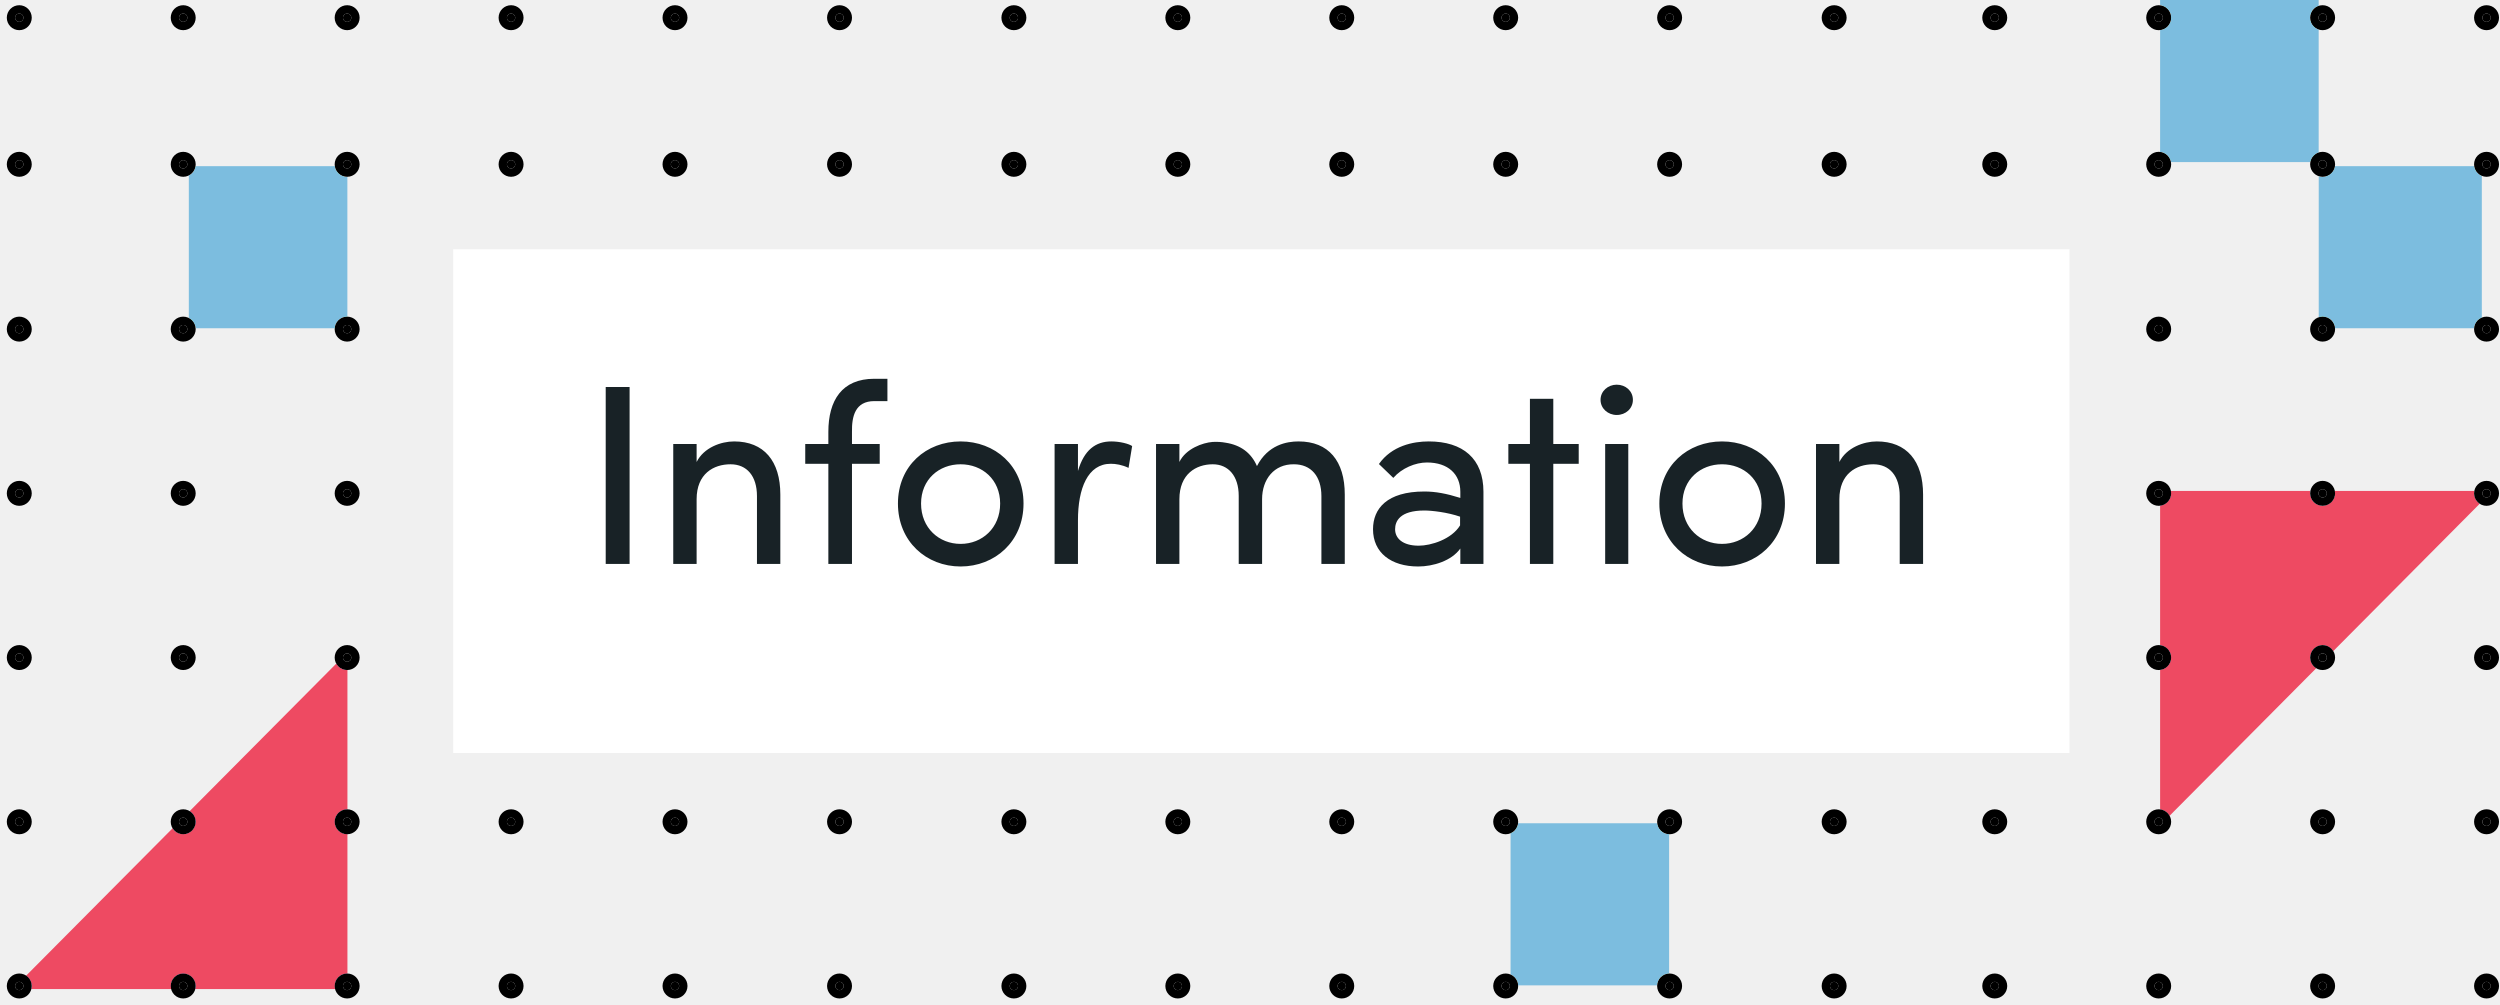
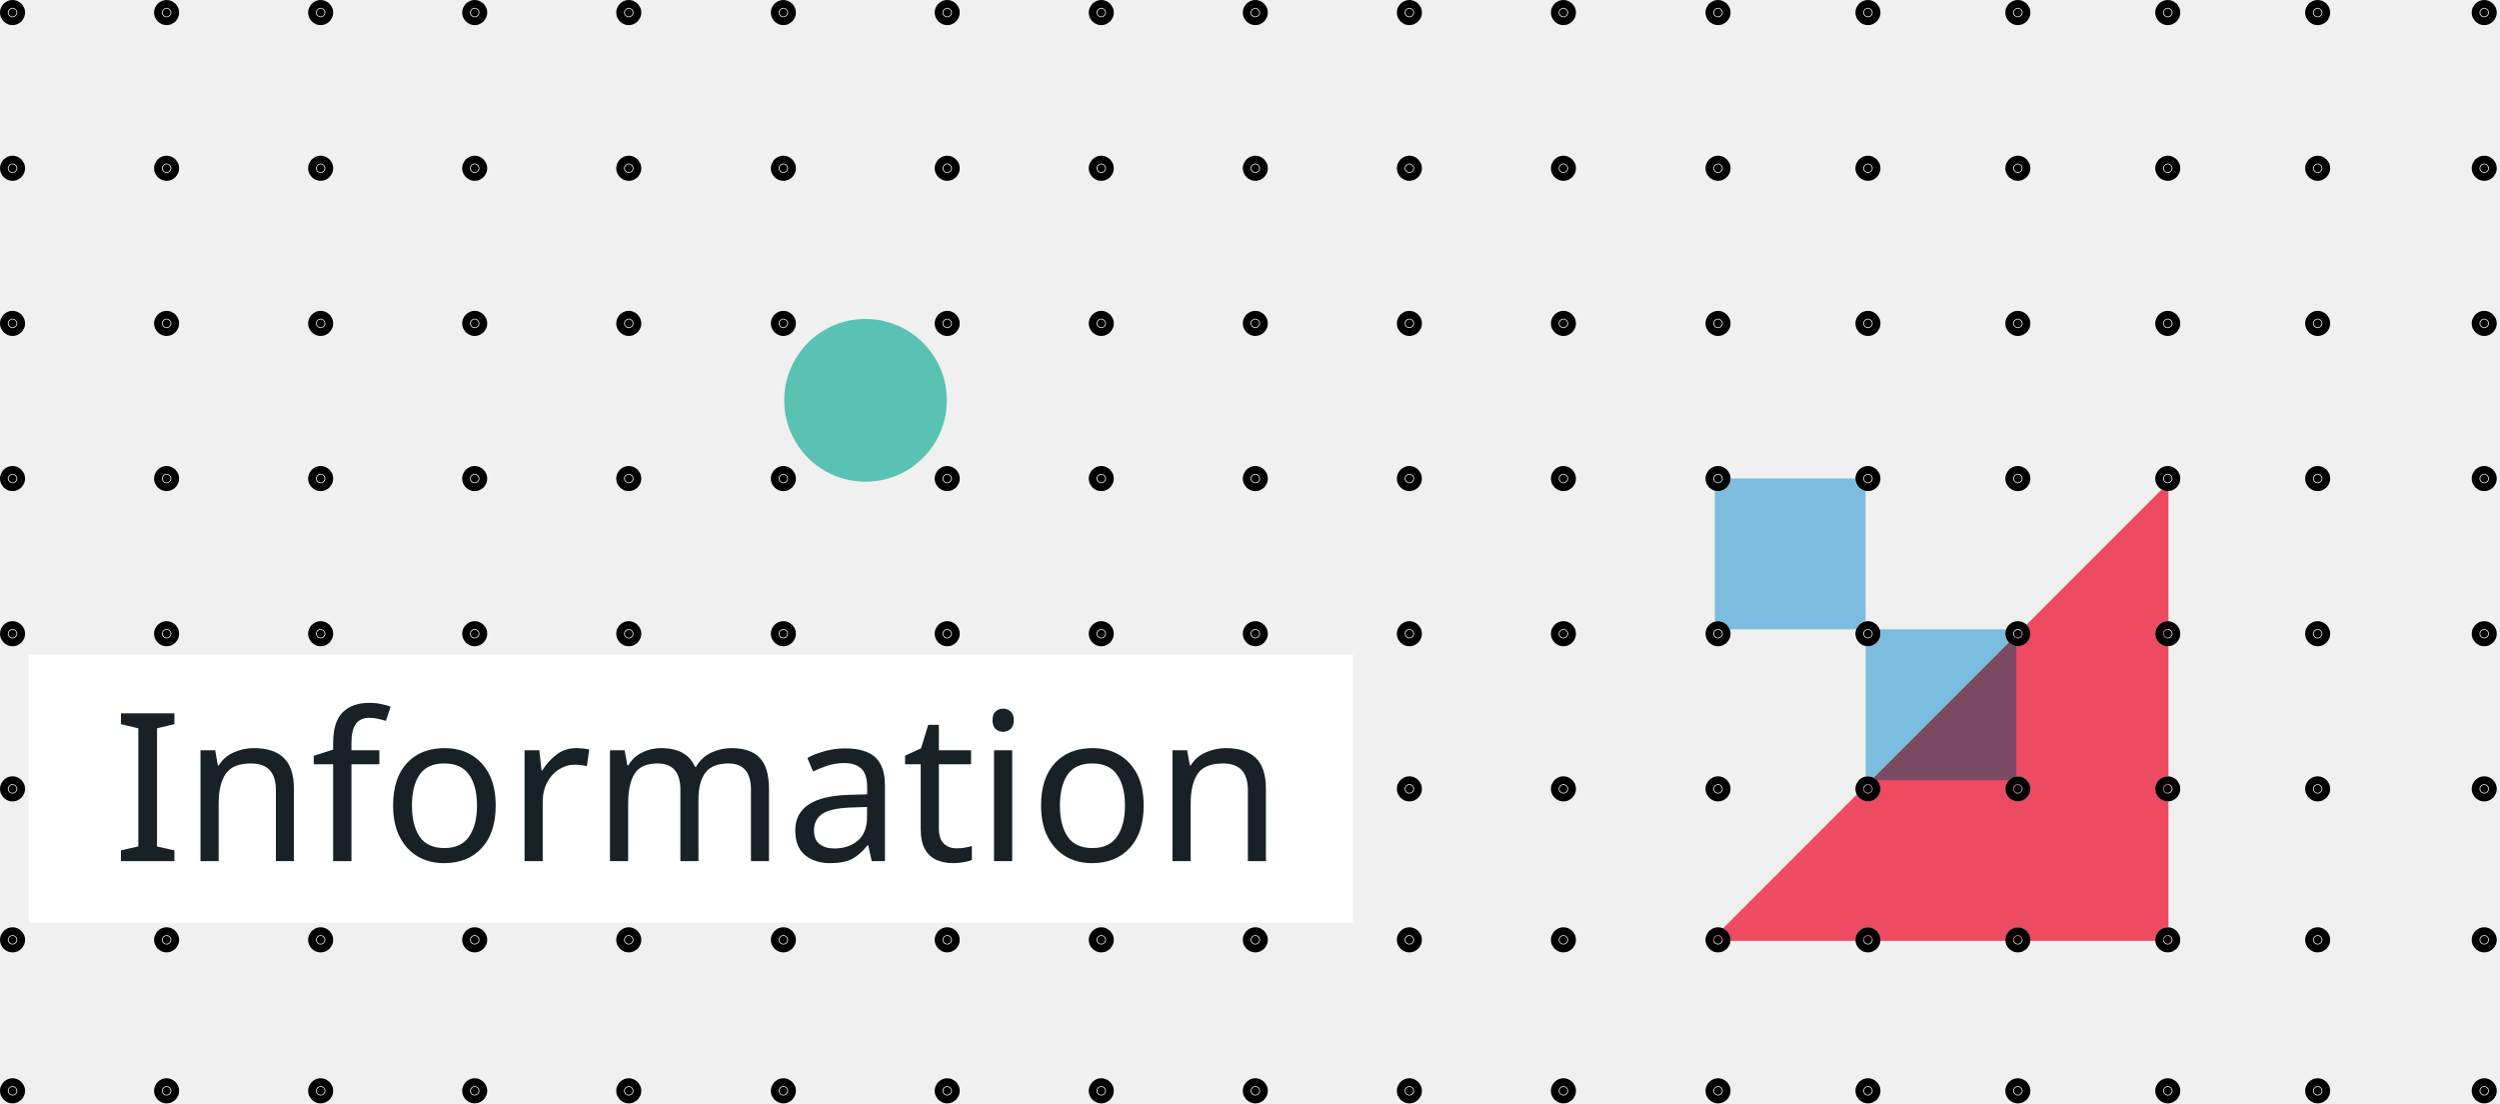
- <svg xmlns="http://www.w3.org/2000/svg" width="331px" height="133px" viewBox="0 0 331 133" version="1.1">
+ <svg xmlns="http://www.w3.org/2000/svg" width="290px" height="128px" viewBox="0 0 290 128" version="1.1">
  <defs />
  <g id="Page-1" stroke="none" stroke-width="1" fill="none" fill-rule="evenodd">
-     <g id="Work-Index/Work-Index-Masonry/Information-Copy-3" transform="translate(-536, -795)">
-       <g id="information-mobile" transform="translate(537, 795)">
-         <g id="Background-(Grid)" transform="translate(1, 1)" stroke-width="2.2" stroke="#000000" fill="#000000">
-           <g id="Block">
-             <ellipse id="Oval" cx="109.154" cy="1.343" rx="0.552" ry="0.553" />
-             <ellipse id="Oval" cx="87.371" cy="1.343" rx="0.552" ry="0.553" />
-             <ellipse id="Oval" cx="65.666" cy="1.343" rx="0.552" ry="0.553" />
-             <ellipse id="Oval" cx="43.962" cy="1.343" rx="0.552" ry="0.553" />
-             <ellipse id="Oval" cx="22.257" cy="1.343" rx="0.552" ry="0.553" />
-             <ellipse id="Oval" cx="0.552" cy="1.343" rx="0.552" ry="0.553" />
-             <ellipse id="Oval" cx="240.841" cy="1.343" rx="0.552" ry="0.553" />
-             <ellipse id="Oval" cx="219.057" cy="1.343" rx="0.552" ry="0.553" />
-             <ellipse id="Oval" cx="197.353" cy="1.343" rx="0.552" ry="0.553" />
-             <ellipse id="Oval" cx="175.648" cy="1.343" rx="0.552" ry="0.553" />
-             <ellipse id="Oval" cx="153.944" cy="1.343" rx="0.552" ry="0.553" />
-             <ellipse id="Oval" cx="132.239" cy="1.343" rx="0.552" ry="0.553" />
-           </g>
-           <g id="Block" transform="translate(0, 20.20172)">
-             <ellipse id="Oval" cx="109.154" cy="109.343" rx="0.552" ry="0.553" />
-             <ellipse id="Oval" cx="109.154" cy="87.601" rx="0.552" ry="0.553" />
-             <ellipse id="Oval" cx="109.154" cy="65.859" rx="0.552" ry="0.553" />
-             <ellipse id="Oval" cx="109.154" cy="44.117" rx="0.552" ry="0.553" />
-             <ellipse id="Oval" cx="109.154" cy="22.375" rx="0.552" ry="0.553" />
-             <ellipse id="Oval" cx="109.154" cy="0.553" rx="0.552" ry="0.553" />
-             <ellipse id="Oval" cx="87.371" cy="109.343" rx="0.552" ry="0.553" />
-             <ellipse id="Oval" cx="87.371" cy="87.601" rx="0.552" ry="0.553" />
-             <ellipse id="Oval" cx="87.371" cy="65.859" rx="0.552" ry="0.553" />
-             <ellipse id="Oval" cx="87.371" cy="44.117" rx="0.552" ry="0.553" />
-             <ellipse id="Oval" cx="87.371" cy="22.375" rx="0.552" ry="0.553" />
-             <ellipse id="Oval" cx="87.371" cy="0.553" rx="0.552" ry="0.553" />
-             <ellipse id="Oval" cx="65.666" cy="109.343" rx="0.552" ry="0.553" />
-             <ellipse id="Oval" cx="65.666" cy="87.601" rx="0.552" ry="0.553" />
-             <ellipse id="Oval" cx="65.666" cy="65.859" rx="0.552" ry="0.553" />
-             <ellipse id="Oval" cx="65.666" cy="44.117" rx="0.552" ry="0.553" />
-             <ellipse id="Oval" cx="65.666" cy="22.375" rx="0.552" ry="0.553" />
-             <ellipse id="Oval" cx="65.666" cy="0.553" rx="0.552" ry="0.553" />
-             <ellipse id="Oval" cx="43.962" cy="109.343" rx="0.552" ry="0.553" />
-             <ellipse id="Oval" cx="43.962" cy="87.601" rx="0.552" ry="0.553" />
-             <ellipse id="Oval" cx="43.962" cy="65.859" rx="0.552" ry="0.553" />
-             <ellipse id="Oval" cx="43.962" cy="44.117" rx="0.552" ry="0.553" />
-             <ellipse id="Oval" cx="43.962" cy="22.375" rx="0.552" ry="0.553" />
-             <ellipse id="Oval" cx="43.962" cy="0.553" rx="0.552" ry="0.553" />
-             <ellipse id="Oval" cx="22.257" cy="109.343" rx="0.552" ry="0.553" />
-             <ellipse id="Oval" cx="22.257" cy="87.601" rx="0.552" ry="0.553" />
-             <ellipse id="Oval" cx="22.257" cy="65.859" rx="0.552" ry="0.553" />
-             <ellipse id="Oval" cx="22.257" cy="44.117" rx="0.552" ry="0.553" />
-             <ellipse id="Oval" cx="22.257" cy="22.375" rx="0.552" ry="0.553" />
-             <ellipse id="Oval" cx="22.257" cy="0.553" rx="0.552" ry="0.553" />
-             <ellipse id="Oval" cx="0.552" cy="109.343" rx="0.552" ry="0.553" />
-             <ellipse id="Oval" cx="0.552" cy="87.601" rx="0.552" ry="0.553" />
-             <ellipse id="Oval" cx="0.552" cy="65.859" rx="0.552" ry="0.553" />
-             <ellipse id="Oval" cx="0.552" cy="44.117" rx="0.552" ry="0.553" />
-             <ellipse id="Oval" cx="0.552" cy="22.375" rx="0.552" ry="0.553" />
-             <ellipse id="Oval" cx="0.552" cy="0.553" rx="0.552" ry="0.553" />
-             <ellipse id="Oval" cx="240.841" cy="109.343" rx="0.552" ry="0.553" />
-             <ellipse id="Oval" cx="240.841" cy="87.601" rx="0.552" ry="0.553" />
-             <ellipse id="Oval" cx="240.841" cy="65.859" rx="0.552" ry="0.553" />
-             <ellipse id="Oval" cx="240.841" cy="44.117" rx="0.552" ry="0.553" />
-             <ellipse id="Oval" cx="240.841" cy="22.375" rx="0.552" ry="0.553" />
-             <ellipse id="Oval" cx="240.841" cy="0.553" rx="0.552" ry="0.553" />
-             <ellipse id="Oval" cx="219.057" cy="109.343" rx="0.552" ry="0.553" />
-             <ellipse id="Oval" cx="219.057" cy="87.601" rx="0.552" ry="0.553" />
-             <ellipse id="Oval" cx="219.057" cy="65.859" rx="0.552" ry="0.553" />
-             <ellipse id="Oval" cx="219.057" cy="44.117" rx="0.552" ry="0.553" />
-             <ellipse id="Oval" cx="219.057" cy="22.375" rx="0.552" ry="0.553" />
-             <ellipse id="Oval" cx="219.057" cy="0.553" rx="0.552" ry="0.553" />
-             <ellipse id="Oval" cx="197.353" cy="109.343" rx="0.552" ry="0.553" />
-             <ellipse id="Oval" cx="197.353" cy="87.601" rx="0.552" ry="0.553" />
-             <ellipse id="Oval" cx="197.353" cy="65.859" rx="0.552" ry="0.553" />
-             <ellipse id="Oval" cx="197.353" cy="44.117" rx="0.552" ry="0.553" />
-             <ellipse id="Oval" cx="197.353" cy="22.375" rx="0.552" ry="0.553" />
-             <ellipse id="Oval" cx="197.353" cy="0.553" rx="0.552" ry="0.553" />
-             <ellipse id="Oval" cx="175.648" cy="109.343" rx="0.552" ry="0.553" />
-             <ellipse id="Oval" cx="175.648" cy="87.601" rx="0.552" ry="0.553" />
-             <ellipse id="Oval" cx="175.648" cy="65.859" rx="0.552" ry="0.553" />
-             <ellipse id="Oval" cx="175.648" cy="44.117" rx="0.552" ry="0.553" />
-             <ellipse id="Oval" cx="175.648" cy="22.375" rx="0.552" ry="0.553" />
-             <ellipse id="Oval" cx="175.648" cy="0.553" rx="0.552" ry="0.553" />
-             <ellipse id="Oval" cx="153.944" cy="109.343" rx="0.552" ry="0.553" />
-             <ellipse id="Oval" cx="153.944" cy="87.601" rx="0.552" ry="0.553" />
-             <ellipse id="Oval" cx="153.944" cy="65.859" rx="0.552" ry="0.553" />
-             <ellipse id="Oval" cx="153.944" cy="44.117" rx="0.552" ry="0.553" />
-             <ellipse id="Oval" cx="153.944" cy="22.375" rx="0.552" ry="0.553" />
-             <ellipse id="Oval" cx="153.944" cy="0.553" rx="0.552" ry="0.553" />
-             <ellipse id="Oval" cx="132.239" cy="109.343" rx="0.552" ry="0.553" />
-             <ellipse id="Oval" cx="132.239" cy="87.601" rx="0.552" ry="0.553" />
-             <ellipse id="Oval" cx="132.239" cy="65.859" rx="0.552" ry="0.553" />
-             <ellipse id="Oval" cx="132.239" cy="44.117" rx="0.552" ry="0.553" />
-             <ellipse id="Oval" cx="132.239" cy="22.375" rx="0.552" ry="0.553" />
-             <ellipse id="Oval" cx="132.239" cy="0.553" rx="0.552" ry="0.553" />
-           </g>
-           <g id="Block" transform="translate(261.5526, 0)">
-             <ellipse id="Oval" cx="65.666" cy="1.343" rx="0.552" ry="0.553" />
-             <ellipse id="Oval" cx="43.962" cy="1.343" rx="0.552" ry="0.553" />
-             <ellipse id="Oval" cx="22.257" cy="1.343" rx="0.552" ry="0.553" />
-             <ellipse id="Oval" cx="0.552" cy="1.343" rx="0.552" ry="0.553" />
-           </g>
-           <g id="Block" transform="translate(261.5526, 20.20172)">
-             <ellipse id="Oval" cx="65.666" cy="109.343" rx="0.552" ry="0.553" />
-             <ellipse id="Oval" cx="65.666" cy="87.601" rx="0.552" ry="0.553" />
-             <ellipse id="Oval" cx="65.666" cy="65.859" rx="0.552" ry="0.553" />
-             <ellipse id="Oval" cx="65.666" cy="44.117" rx="0.552" ry="0.553" />
-             <ellipse id="Oval" cx="65.666" cy="22.375" rx="0.552" ry="0.553" />
-             <ellipse id="Oval" cx="65.666" cy="0.553" rx="0.552" ry="0.553" />
-             <ellipse id="Oval" cx="43.962" cy="109.343" rx="0.552" ry="0.553" />
-             <ellipse id="Oval" cx="43.962" cy="87.601" rx="0.552" ry="0.553" />
-             <ellipse id="Oval" cx="43.962" cy="65.859" rx="0.552" ry="0.553" />
-             <ellipse id="Oval" cx="43.962" cy="44.117" rx="0.552" ry="0.553" />
-             <ellipse id="Oval" cx="43.962" cy="22.375" rx="0.552" ry="0.553" />
-             <ellipse id="Oval" cx="43.962" cy="0.553" rx="0.552" ry="0.553" />
-             <ellipse id="Oval" cx="22.257" cy="109.343" rx="0.552" ry="0.553" />
-             <ellipse id="Oval" cx="22.257" cy="87.601" rx="0.552" ry="0.553" />
-             <ellipse id="Oval" cx="22.257" cy="65.859" rx="0.552" ry="0.553" />
-             <ellipse id="Oval" cx="22.257" cy="44.117" rx="0.552" ry="0.553" />
-             <ellipse id="Oval" cx="22.257" cy="22.375" rx="0.552" ry="0.553" />
-             <ellipse id="Oval" cx="22.257" cy="0.553" rx="0.552" ry="0.553" />
-             <ellipse id="Oval" cx="0.552" cy="109.343" rx="0.552" ry="0.553" />
-             <ellipse id="Oval" cx="0.552" cy="87.601" rx="0.552" ry="0.553" />
-             <ellipse id="Oval" cx="0.552" cy="65.859" rx="0.552" ry="0.553" />
-             <ellipse id="Oval" cx="0.552" cy="44.117" rx="0.552" ry="0.553" />
-             <ellipse id="Oval" cx="0.552" cy="22.375" rx="0.552" ry="0.553" />
-             <ellipse id="Oval" cx="0.552" cy="0.553" rx="0.552" ry="0.553" />
-           </g>
+     <g id="information-mobile">
+       <g id="Communication-Banner-Copy-2" transform="translate(1, 1)">
+         <g id="Block" stroke="#000000" stroke-width="2" fill="#000000">
+           <ellipse id="Oval" cx="89.907" cy="90.508" rx="0.455" ry="0.458" />
+           <ellipse id="Oval" cx="89.907" cy="72.511" rx="0.455" ry="0.458" />
+           <ellipse id="Oval" cx="89.907" cy="54.514" rx="0.455" ry="0.458" />
+           <ellipse id="Oval" cx="89.907" cy="36.517" rx="0.455" ry="0.458" />
+           <ellipse id="Oval" cx="89.907" cy="18.52" rx="0.455" ry="0.458" />
+           <ellipse id="Oval" cx="89.907" cy="0.458" rx="0.455" ry="0.458" />
+           <ellipse id="Oval" cx="71.965" cy="90.508" rx="0.455" ry="0.458" />
+           <ellipse id="Oval" cx="71.965" cy="72.511" rx="0.455" ry="0.458" />
+           <ellipse id="Oval" cx="71.965" cy="54.514" rx="0.455" ry="0.458" />
+           <ellipse id="Oval" cx="71.965" cy="36.517" rx="0.455" ry="0.458" />
+           <ellipse id="Oval" cx="71.965" cy="18.52" rx="0.455" ry="0.458" />
+           <ellipse id="Oval" cx="71.965" cy="0.458" rx="0.455" ry="0.458" />
+           <ellipse id="Oval" cx="54.087" cy="90.508" rx="0.455" ry="0.458" />
+           <ellipse id="Oval" cx="54.087" cy="72.511" rx="0.455" ry="0.458" />
+           <ellipse id="Oval" cx="54.087" cy="54.514" rx="0.455" ry="0.458" />
+           <ellipse id="Oval" cx="54.087" cy="36.517" rx="0.455" ry="0.458" />
+           <ellipse id="Oval" cx="54.087" cy="18.52" rx="0.455" ry="0.458" />
+           <ellipse id="Oval" cx="54.087" cy="0.458" rx="0.455" ry="0.458" />
+           <ellipse id="Oval" cx="36.21" cy="90.508" rx="0.455" ry="0.458" />
+           <ellipse id="Oval" cx="36.21" cy="72.511" rx="0.455" ry="0.458" />
+           <ellipse id="Oval" cx="36.21" cy="54.514" rx="0.455" ry="0.458" />
+           <ellipse id="Oval" cx="36.21" cy="36.517" rx="0.455" ry="0.458" />
+           <ellipse id="Oval" cx="36.21" cy="18.52" rx="0.455" ry="0.458" />
+           <ellipse id="Oval" cx="36.21" cy="0.458" rx="0.455" ry="0.458" />
+           <ellipse id="Oval" cx="18.332" cy="90.508" rx="0.455" ry="0.458" />
+           <ellipse id="Oval" cx="18.332" cy="72.511" rx="0.455" ry="0.458" />
+           <ellipse id="Oval" cx="18.332" cy="54.514" rx="0.455" ry="0.458" />
+           <ellipse id="Oval" cx="18.332" cy="36.517" rx="0.455" ry="0.458" />
+           <ellipse id="Oval" cx="18.332" cy="18.52" rx="0.455" ry="0.458" />
+           <ellipse id="Oval" cx="18.332" cy="0.458" rx="0.455" ry="0.458" />
+           <ellipse id="Oval" cx="0.455" cy="90.508" rx="0.455" ry="0.458" />
+           <ellipse id="Oval" cx="0.455" cy="72.511" rx="0.455" ry="0.458" />
+           <ellipse id="Oval" cx="0.455" cy="54.514" rx="0.455" ry="0.458" />
+           <ellipse id="Oval" cx="0.455" cy="36.517" rx="0.455" ry="0.458" />
+           <ellipse id="Oval" cx="0.455" cy="18.52" rx="0.455" ry="0.458" />
+           <ellipse id="Oval" cx="0.455" cy="0.458" rx="0.455" ry="0.458" />
+           <ellipse id="Oval" cx="198.373" cy="90.508" rx="0.455" ry="0.458" />
+           <ellipse id="Oval" cx="198.373" cy="72.511" rx="0.455" ry="0.458" />
+           <ellipse id="Oval" cx="198.373" cy="54.514" rx="0.455" ry="0.458" />
+           <ellipse id="Oval" cx="198.373" cy="36.517" rx="0.455" ry="0.458" />
+           <ellipse id="Oval" cx="198.373" cy="18.52" rx="0.455" ry="0.458" />
+           <ellipse id="Oval" cx="198.373" cy="0.458" rx="0.455" ry="0.458" />
+           <ellipse id="Oval" cx="215.769" cy="90.508" rx="0.455" ry="0.458" />
+           <ellipse id="Oval" cx="215.769" cy="72.511" rx="0.455" ry="0.458" />
+           <ellipse id="Oval" cx="215.769" cy="54.514" rx="0.455" ry="0.458" />
+           <ellipse id="Oval" cx="215.769" cy="36.517" rx="0.455" ry="0.458" />
+           <ellipse id="Oval" cx="215.769" cy="18.52" rx="0.455" ry="0.458" />
+           <ellipse id="Oval" cx="215.769" cy="0.458" rx="0.455" ry="0.458" />
+           <ellipse id="Oval" cx="233.165" cy="90.508" rx="0.455" ry="0.458" />
+           <ellipse id="Oval" cx="233.165" cy="72.511" rx="0.455" ry="0.458" />
+           <ellipse id="Oval" cx="233.165" cy="54.514" rx="0.455" ry="0.458" />
+           <ellipse id="Oval" cx="233.165" cy="36.517" rx="0.455" ry="0.458" />
+           <ellipse id="Oval" cx="233.165" cy="18.52" rx="0.455" ry="0.458" />
+           <ellipse id="Oval" cx="233.165" cy="0.458" rx="0.455" ry="0.458" />
+           <ellipse id="Oval" cx="250.561" cy="90.508" rx="0.455" ry="0.458" />
+           <ellipse id="Oval" cx="250.561" cy="72.511" rx="0.455" ry="0.458" />
+           <ellipse id="Oval" cx="250.561" cy="54.514" rx="0.455" ry="0.458" />
+           <ellipse id="Oval" cx="250.561" cy="36.517" rx="0.455" ry="0.458" />
+           <ellipse id="Oval" cx="250.561" cy="18.52" rx="0.455" ry="0.458" />
+           <ellipse id="Oval" cx="250.561" cy="0.458" rx="0.455" ry="0.458" />
+           <ellipse id="Oval" cx="267.957" cy="90.508" rx="0.455" ry="0.458" />
+           <ellipse id="Oval" cx="267.957" cy="72.511" rx="0.455" ry="0.458" />
+           <ellipse id="Oval" cx="267.957" cy="54.514" rx="0.455" ry="0.458" />
+           <ellipse id="Oval" cx="267.957" cy="36.517" rx="0.455" ry="0.458" />
+           <ellipse id="Oval" cx="267.957" cy="18.52" rx="0.455" ry="0.458" />
+           <ellipse id="Oval" cx="267.957" cy="0.458" rx="0.455" ry="0.458" />
+           <ellipse id="Oval" cx="287.286" cy="90.508" rx="0.455" ry="0.458" />
+           <ellipse id="Oval" cx="287.286" cy="72.511" rx="0.455" ry="0.458" />
+           <ellipse id="Oval" cx="287.286" cy="54.514" rx="0.455" ry="0.458" />
+           <ellipse id="Oval" cx="287.286" cy="36.517" rx="0.455" ry="0.458" />
+           <ellipse id="Oval" cx="287.286" cy="18.52" rx="0.455" ry="0.458" />
+           <ellipse id="Oval" cx="287.286" cy="0.458" rx="0.455" ry="0.458" />
+           <ellipse id="Oval" cx="180.431" cy="90.508" rx="0.455" ry="0.458" />
+           <ellipse id="Oval" cx="180.431" cy="72.511" rx="0.455" ry="0.458" />
+           <ellipse id="Oval" cx="180.431" cy="54.514" rx="0.455" ry="0.458" />
+           <ellipse id="Oval" cx="180.431" cy="36.517" rx="0.455" ry="0.458" />
+           <ellipse id="Oval" cx="180.431" cy="18.52" rx="0.455" ry="0.458" />
+           <ellipse id="Oval" cx="180.431" cy="0.458" rx="0.455" ry="0.458" />
+           <ellipse id="Oval" cx="162.554" cy="90.508" rx="0.455" ry="0.458" />
+           <ellipse id="Oval" cx="162.554" cy="72.511" rx="0.455" ry="0.458" />
+           <ellipse id="Oval" cx="162.554" cy="54.514" rx="0.455" ry="0.458" />
+           <ellipse id="Oval" cx="162.554" cy="36.517" rx="0.455" ry="0.458" />
+           <ellipse id="Oval" cx="162.554" cy="18.52" rx="0.455" ry="0.458" />
+           <ellipse id="Oval" cx="162.554" cy="0.458" rx="0.455" ry="0.458" />
+           <ellipse id="Oval" cx="144.676" cy="90.508" rx="0.455" ry="0.458" />
+           <ellipse id="Oval" cx="144.676" cy="72.511" rx="0.455" ry="0.458" />
+           <ellipse id="Oval" cx="144.676" cy="54.514" rx="0.455" ry="0.458" />
+           <ellipse id="Oval" cx="144.676" cy="36.517" rx="0.455" ry="0.458" />
+           <ellipse id="Oval" cx="144.676" cy="18.52" rx="0.455" ry="0.458" />
+           <ellipse id="Oval" cx="144.676" cy="0.458" rx="0.455" ry="0.458" />
+           <ellipse id="Oval" cx="126.799" cy="90.508" rx="0.455" ry="0.458" />
+           <ellipse id="Oval" cx="126.799" cy="72.511" rx="0.455" ry="0.458" />
+           <ellipse id="Oval" cx="126.799" cy="54.514" rx="0.455" ry="0.458" />
+           <ellipse id="Oval" cx="126.799" cy="36.517" rx="0.455" ry="0.458" />
+           <ellipse id="Oval" cx="126.799" cy="18.52" rx="0.455" ry="0.458" />
+           <ellipse id="Oval" cx="126.799" cy="0.458" rx="0.455" ry="0.458" />
+           <ellipse id="Oval" cx="108.921" cy="90.508" rx="0.455" ry="0.458" />
+           <ellipse id="Oval" cx="89.907" cy="108.021" rx="0.455" ry="0.458" />
+           <ellipse id="Oval" cx="71.965" cy="108.021" rx="0.455" ry="0.458" />
+           <ellipse id="Oval" cx="54.087" cy="108.021" rx="0.455" ry="0.458" />
+           <ellipse id="Oval" cx="36.21" cy="108.021" rx="0.455" ry="0.458" />
+           <ellipse id="Oval" cx="18.332" cy="108.021" rx="0.455" ry="0.458" />
+           <ellipse id="Oval" cx="0.455" cy="108.021" rx="0.455" ry="0.458" />
+           <ellipse id="Oval" cx="198.373" cy="108.021" rx="0.455" ry="0.458" />
+           <ellipse id="Oval" cx="215.769" cy="108.021" rx="0.455" ry="0.458" />
+           <ellipse id="Oval" cx="233.165" cy="108.021" rx="0.455" ry="0.458" />
+           <ellipse id="Oval" cx="250.561" cy="108.021" rx="0.455" ry="0.458" />
+           <ellipse id="Oval" cx="267.957" cy="108.021" rx="0.455" ry="0.458" />
+           <ellipse id="Oval" cx="287.286" cy="108.021" rx="0.455" ry="0.458" />
+           <ellipse id="Oval" cx="180.431" cy="108.021" rx="0.455" ry="0.458" />
+           <ellipse id="Oval" cx="162.554" cy="108.021" rx="0.455" ry="0.458" />
+           <ellipse id="Oval" cx="144.676" cy="108.021" rx="0.455" ry="0.458" />
+           <ellipse id="Oval" cx="126.799" cy="108.021" rx="0.455" ry="0.458" />
+           <ellipse id="Oval" cx="108.921" cy="108.021" rx="0.455" ry="0.458" />
+           <ellipse id="Oval" cx="89.907" cy="125.535" rx="0.455" ry="0.458" />
+           <ellipse id="Oval" cx="71.965" cy="125.535" rx="0.455" ry="0.458" />
+           <ellipse id="Oval" cx="54.087" cy="125.535" rx="0.455" ry="0.458" />
+           <ellipse id="Oval" cx="36.21" cy="125.535" rx="0.455" ry="0.458" />
+           <ellipse id="Oval" cx="18.332" cy="125.535" rx="0.455" ry="0.458" />
+           <ellipse id="Oval" cx="0.455" cy="125.535" rx="0.455" ry="0.458" />
+           <ellipse id="Oval" cx="198.373" cy="125.535" rx="0.455" ry="0.458" />
+           <ellipse id="Oval" cx="215.769" cy="125.535" rx="0.455" ry="0.458" />
+           <ellipse id="Oval" cx="233.165" cy="125.535" rx="0.455" ry="0.458" />
+           <ellipse id="Oval" cx="250.561" cy="125.535" rx="0.455" ry="0.458" />
+           <ellipse id="Oval" cx="267.957" cy="125.535" rx="0.455" ry="0.458" />
+           <ellipse id="Oval" cx="287.286" cy="125.535" rx="0.455" ry="0.458" />
+           <ellipse id="Oval" cx="180.431" cy="125.535" rx="0.455" ry="0.458" />
+           <ellipse id="Oval" cx="162.554" cy="125.535" rx="0.455" ry="0.458" />
+           <ellipse id="Oval" cx="144.676" cy="125.535" rx="0.455" ry="0.458" />
+           <ellipse id="Oval" cx="126.799" cy="125.535" rx="0.455" ry="0.458" />
+           <ellipse id="Oval" cx="108.921" cy="125.535" rx="0.455" ry="0.458" />
+           <ellipse id="Oval" cx="108.921" cy="72.511" rx="0.455" ry="0.458" />
+           <ellipse id="Oval" cx="108.921" cy="54.514" rx="0.455" ry="0.458" />
+           <ellipse id="Oval" cx="108.921" cy="36.517" rx="0.455" ry="0.458" />
+           <ellipse id="Oval" cx="108.921" cy="18.52" rx="0.455" ry="0.458" />
+           <ellipse id="Oval" cx="108.921" cy="0.458" rx="0.455" ry="0.458" />
        </g>
-         <g id="Group">
-           <path d="M45.135,86.51 L45.135,130.815 L0.56,130.815 L45.135,86.51 Z" id="Shape-Copy-25" fill="#EE4A62" style="mix-blend-mode: darken;" transform="translate(22.84751, 108.6626) scale(-1, 1) rotate(-270) translate(-22.84751, -108.6626) " />
-           <path d="M329.135,65.135 L329.135,109.135 L284.865,109.135 L329.135,65.135 Z" id="Shape-Copy-26" fill="#EE4A62" style="mix-blend-mode: darken;" transform="translate(307, 87.13453) scale(-1, 1) rotate(-90) translate(-307, -87.13453) " />
-           <path d="M306,22 L327.592,22 L327.592,43.461 L306,43.461 L306,22 Z" id="Rectangle-path-Copy-22" fill="#7CBDDF" style="mix-blend-mode: darken;" />
-           <path d="M285,0 L305.992,0 L305.992,21.461 L285,21.461 L285,0 Z" id="Rectangle-path-Copy-22" fill="#7CBDDF" style="mix-blend-mode: darken;" />
-           <path d="M24,22 L44.992,22 L44.992,43.461 L24,43.461 L24,22 Z" id="Rectangle-path-Copy-23" fill="#7CBDDF" style="mix-blend-mode: darken;" />
-           <path d="M199,109 L219.992,109 L219.992,130.461 L199,130.461 L199,109 Z" id="Rectangle-path-Copy-24" fill="#7CBDDF" style="mix-blend-mode: darken;" />
-         </g>
-         <rect id="Rectangle-843" fill="#FFFFFF" x="59" y="33" width="214" height="66.699" />
-         <path d="M79.196,51.237 L79.196,74.663 L82.358,74.663 L82.358,51.237 L79.196,51.237 Z M91.232,66.095 C91.232,62.729 93.476,61.471 95.72,61.471 C97.896,61.471 99.222,63.035 99.222,65.687 L99.222,74.663 L102.316,74.663 L102.316,65.483 C102.316,61.029 100.14,58.445 96.196,58.445 C94.462,58.445 92.184,59.261 91.232,61.165 L91.232,58.785 L88.138,58.785 L88.138,74.663 L91.232,74.663 L91.232,66.095 Z M116.494,50.149 L114.76,50.149 C110.476,50.149 108.674,53.005 108.674,57.187 L108.674,58.785 L105.614,58.785 L105.614,61.403 L108.674,61.403 L108.674,74.663 L111.802,74.663 L111.802,61.403 L115.474,61.403 L115.474,58.785 L111.802,58.785 L111.802,57.187 C111.768,55.147 112.21,53.107 114.76,53.107 L116.494,53.107 L116.494,50.149 Z M126.184,75.003 C130.706,75.003 134.514,71.705 134.514,66.673 C134.514,61.641 130.706,58.445 126.184,58.445 C121.662,58.445 117.888,61.641 117.888,66.673 C117.888,71.705 121.662,75.003 126.184,75.003 L126.184,75.003 Z M126.184,72.011 C123.328,72.011 120.948,69.903 120.948,66.673 C120.948,63.477 123.328,61.471 126.184,61.471 C129.04,61.471 131.42,63.477 131.42,66.673 C131.42,69.903 129.04,72.011 126.184,72.011 L126.184,72.011 Z M141.722,68.883 C141.722,64.667 143.014,61.403 146.074,61.403 C146.72,61.403 147.57,61.539 148.42,61.947 L148.896,59.057 C148.454,58.751 147.264,58.445 146.142,58.445 C144.068,58.445 142.538,59.567 141.722,62.355 L141.722,58.785 L138.628,58.785 L138.628,74.663 L141.722,74.663 L141.722,68.883 Z M170.316,61.471 C172.594,61.471 173.954,63.069 173.954,65.687 L173.954,74.663 L177.048,74.663 L177.048,65.483 C177.048,61.029 174.906,58.445 170.928,58.445 C169.364,58.445 166.882,58.887 165.42,61.709 C164.672,59.975 163.278,58.921 161.272,58.615 C160.728,58.513 160.15,58.479 159.538,58.513 C158.246,58.615 156.002,59.397 155.152,61.165 L155.152,58.785 L152.058,58.785 L152.058,74.663 L155.152,74.663 L155.152,66.095 C155.152,62.763 157.362,61.471 159.572,61.471 C161.646,61.471 163.006,63.035 163.006,65.653 L163.006,74.663 L166.1,74.663 L166.1,66.095 C166.1,63.443 167.698,61.437 170.316,61.471 L170.316,61.471 Z M186.84,72.249 C184.698,72.249 183.712,71.263 183.712,70.073 C183.712,69.019 184.324,67.591 187.588,67.591 C188.574,67.591 190.648,67.829 192.314,68.407 L192.314,69.563 C191.192,71.399 188.472,72.249 186.84,72.249 L186.84,72.249 Z M192.348,72.623 L192.348,74.663 L195.408,74.663 L195.408,65.109 C195.408,60.723 192.688,58.445 188.166,58.445 C186.092,58.445 183.27,59.023 181.57,61.437 L183.474,63.273 C184.596,61.981 186.398,61.233 187.928,61.233 C190.75,61.233 192.348,62.797 192.348,65.109 L192.348,65.925 C190.512,65.347 189.05,65.075 187.588,65.075 C182.624,65.075 180.788,67.353 180.788,70.073 C180.788,73.167 183.168,75.003 186.772,75.003 C188.744,75.003 191.192,74.255 192.348,72.623 L192.348,72.623 Z M204.656,58.785 L204.656,52.801 L201.562,52.801 L201.562,58.785 L198.706,58.785 L198.706,61.403 L201.562,61.403 L201.562,74.663 L204.656,74.663 L204.656,61.403 L208.022,61.403 L208.022,58.785 L204.656,58.785 Z M210.912,52.937 C210.912,54.093 211.898,54.943 213.054,54.943 C214.244,54.943 215.196,54.093 215.196,52.937 C215.196,51.781 214.244,50.931 213.054,50.931 C211.898,50.931 210.912,51.781 210.912,52.937 L210.912,52.937 Z M214.584,58.785 L211.524,58.785 L211.524,74.663 L214.584,74.663 L214.584,58.785 Z M226.994,75.003 C231.516,75.003 235.324,71.705 235.324,66.673 C235.324,61.641 231.516,58.445 226.994,58.445 C222.472,58.445 218.698,61.641 218.698,66.673 C218.698,71.705 222.472,75.003 226.994,75.003 L226.994,75.003 Z M226.994,72.011 C224.138,72.011 221.758,69.903 221.758,66.673 C221.758,63.477 224.138,61.471 226.994,61.471 C229.85,61.471 232.23,63.477 232.23,66.673 C232.23,69.903 229.85,72.011 226.994,72.011 L226.994,72.011 Z M242.532,66.095 C242.532,62.729 244.776,61.471 247.02,61.471 C249.196,61.471 250.522,63.035 250.522,65.687 L250.522,74.663 L253.616,74.663 L253.616,65.483 C253.616,61.029 251.44,58.445 247.496,58.445 C245.762,58.445 243.484,59.261 242.532,61.165 L242.532,58.785 L239.438,58.785 L239.438,74.663 L242.532,74.663 L242.532,66.095 Z" id="Information" fill="#182226" />
+         <rect id="Rectangle-886" fill="#FFFFFF" x="2.351" y="74.919" width="153.649" height="31.135" />
+         <text id="Information" font-family="SofiaProRegular, Sofia Pro" font-size="24" font-weight="normal" line-spacing="32" fill="#182226">
+           <tspan x="12.081" y="98.892">Information</tspan>
+         </text>
+         <path d="M197.5,108.138 L250.638,108.138 L250.638,55 L197.5,108.138 Z" id="Shape-Copy-25" fill="#EE4A62" style="mix-blend-mode: darken;" />
+         <path d="M215.5,72 L233,72 L233,89.5 L215.5,89.5 L215.5,72 Z" id="Rectangle-path-Copy-22" fill="#7CBDDF" style="mix-blend-mode: darken;" />
+         <path d="M198,54.5 L215.5,54.5 L215.5,72 L198,72 L198,54.5 Z" id="Rectangle-path-Copy-22" fill="#7CBDDF" style="mix-blend-mode: darken;" />
+         <path d="M99.439,36 C94.226,36 90,40.226 90,45.439 C90,50.652 94.226,54.878 99.439,54.878 C104.652,54.878 108.878,50.652 108.878,45.439 C108.878,40.226 104.652,36 99.439,36 Z" id="Fill-14" fill="#5AC2B3" style="mix-blend-mode: darken;" />
      </g>
    </g>
  </g>
</svg>
